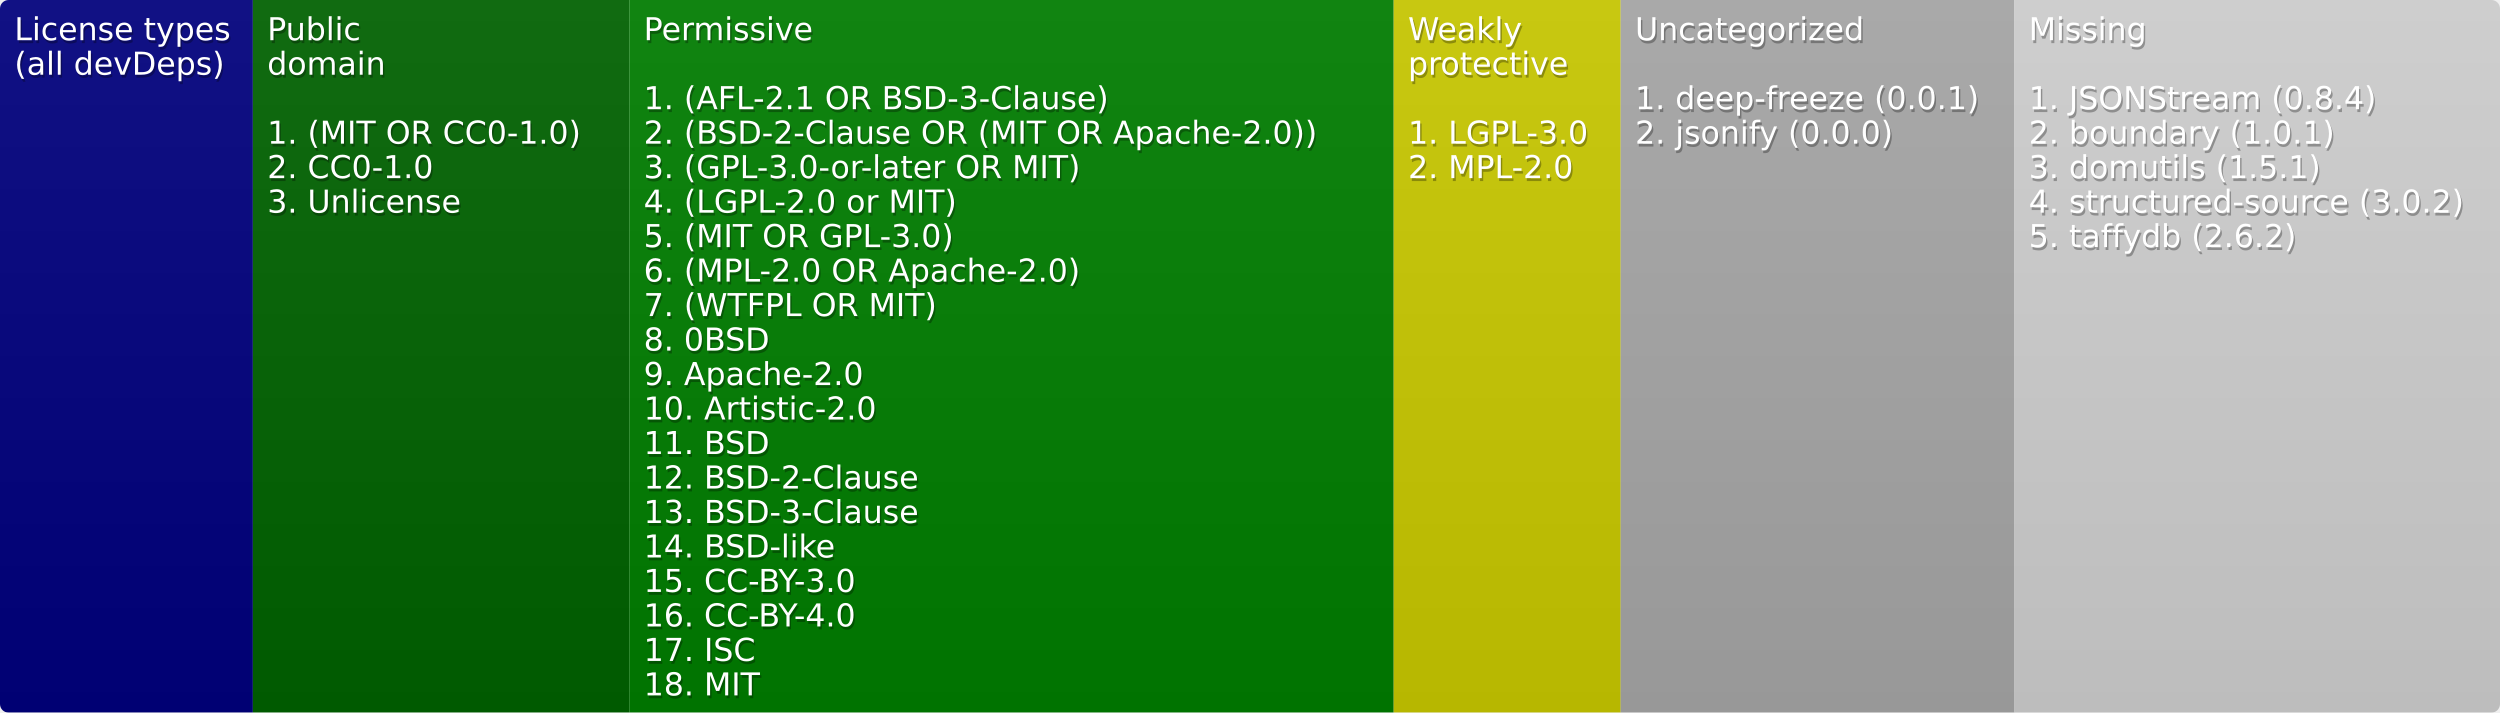
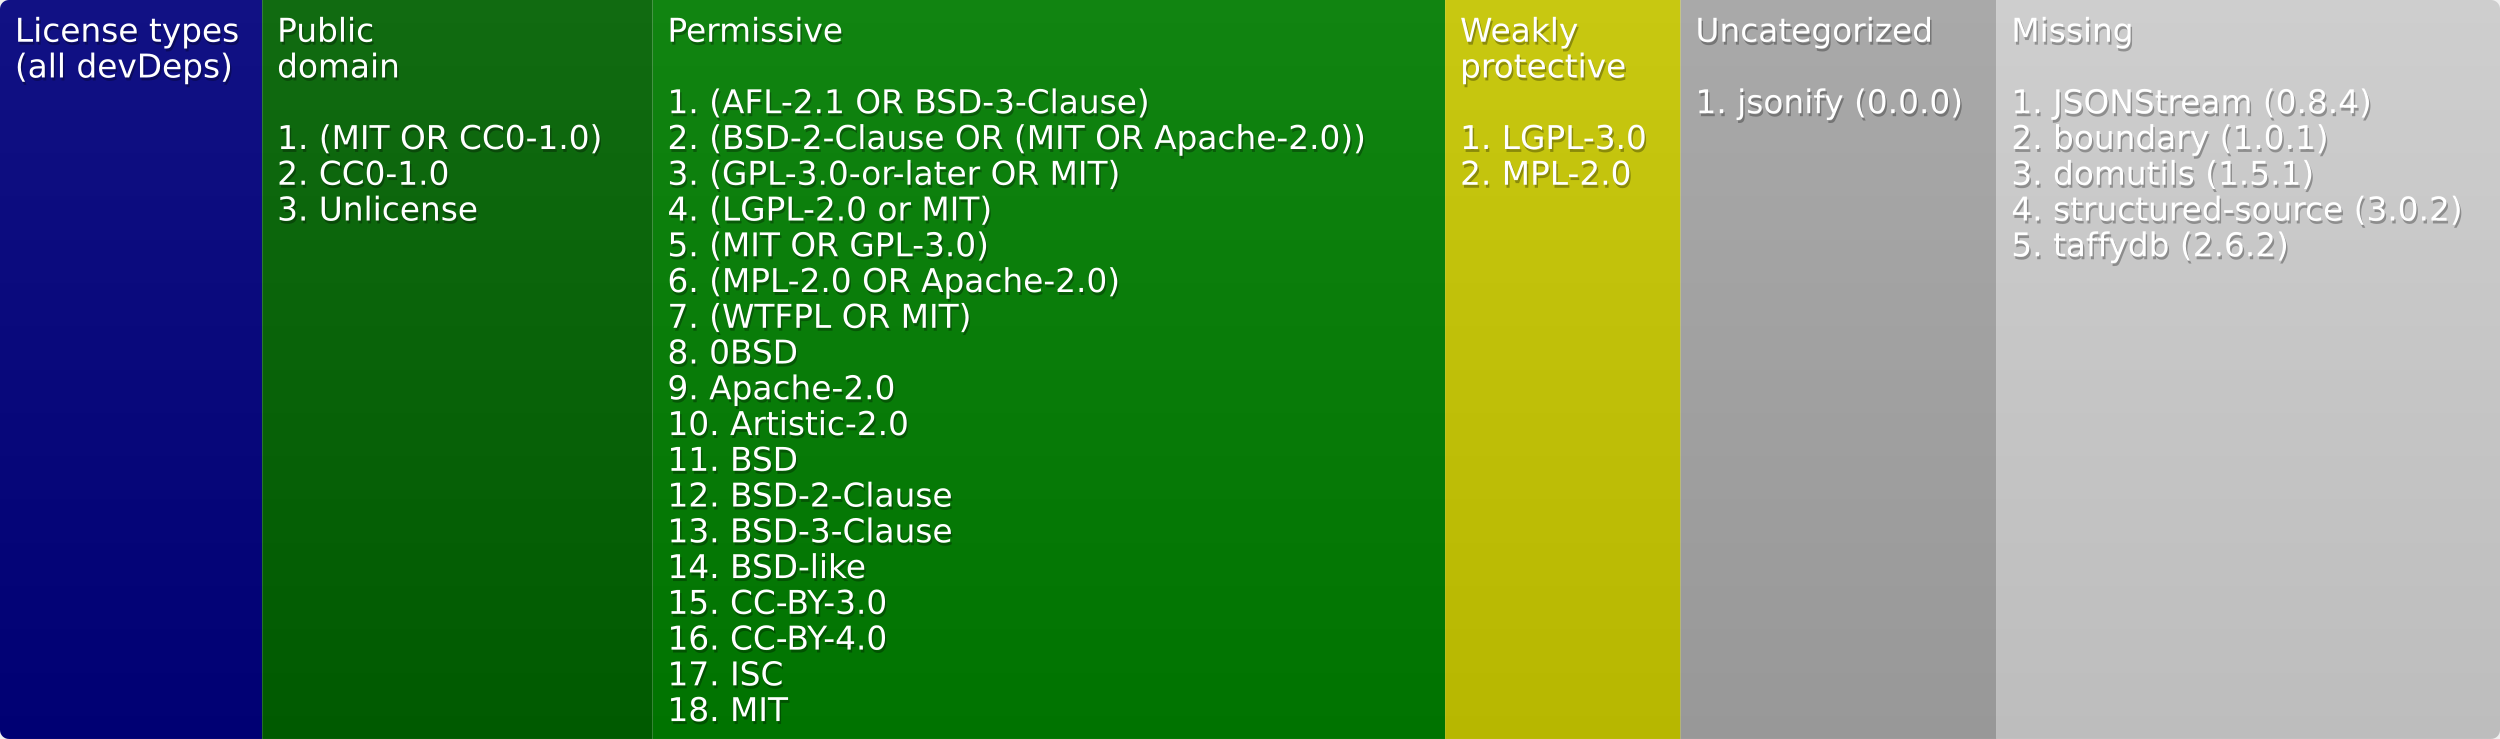
- <svg xmlns="http://www.w3.org/2000/svg" width="870" height="248">
+ <svg xmlns="http://www.w3.org/2000/svg" width="839" height="248">
  <defs>
    <style>text{font-size:11px;font-family:Verdana,DejaVu Sans,Geneva,sans-serif}text.shadow{fill:#010101;fill-opacity:.3}text.high{fill:#fff}</style>
    <linearGradient id="smooth" x2="0" y2="100%">
      <stop offset="0" stop-color="#aaa" stop-opacity=".1" />
      <stop offset="1" stop-opacity=".1" />
    </linearGradient>
    <mask id="round">
      <rect width="100%" height="100%" rx="3" fill="#fff" />
    </mask>
  </defs>
  <g id="bg" mask="url(#round)">
    <path fill="navy" d="M0 0h88v248H0z" />
    <path fill="#006400" d="M88 0h131v248H88z" />
    <path fill="green" d="M219 0h266v248H219z" />
    <path fill="#cc0" d="M485 0h79v248h-79z" />
-     <path fill="#a9a9a9" d="M564 0h137v248H564z" />
-     <path fill="#d3d3d3" d="M701 0h169v248H701z" />
-     <path fill="url(#smooth)" d="M0 0h870v248H0z" />
+     <path fill="#a9a9a9" d="M564 0h106v248H564z" />
+     <path fill="#d3d3d3" d="M670 0h169v248H670z" />
+     <path fill="url(#smooth)" d="M0 0h839v248H0z" />
  </g>
  <g id="fg">
    <text class="shadow" x="5.5" y="15">License types</text>
    <text class="high" x="5" y="14">License types</text>
    <text class="shadow" x="5.5" y="27">(all devDeps)</text>
    <text class="high" x="5" y="26">(all devDeps)</text>
    <text class="shadow" x="93.5" y="15">Public</text>
    <text class="high" x="93" y="14">Public</text>
    <text class="shadow" x="93.5" y="27">domain</text>
    <text class="high" x="93" y="26">domain</text>
    <text class="shadow" x="93.5" y="51">1. (MIT OR CC0-1.0)</text>
    <text class="high" x="93" y="50">1. (MIT OR CC0-1.0)</text>
    <text class="shadow" x="93.5" y="63">2. CC0-1.0</text>
    <text class="high" x="93" y="62">2. CC0-1.0</text>
    <text class="shadow" x="93.5" y="75">3. Unlicense</text>
    <text class="high" x="93" y="74">3. Unlicense</text>
    <text class="shadow" x="224.5" y="15">Permissive</text>
    <text class="high" x="224" y="14">Permissive</text>
    <text class="shadow" x="224.5" y="39">1. (AFL-2.1 OR BSD-3-Clause)</text>
    <text class="high" x="224" y="38">1. (AFL-2.1 OR BSD-3-Clause)</text>
    <text class="shadow" x="224.5" y="51">2. (BSD-2-Clause OR (MIT OR Apache-2.0))</text>
    <text class="high" x="224" y="50">2. (BSD-2-Clause OR (MIT OR Apache-2.0))</text>
    <text class="shadow" x="224.5" y="63">3. (GPL-3.0-or-later OR MIT)</text>
    <text class="high" x="224" y="62">3. (GPL-3.0-or-later OR MIT)</text>
    <text class="shadow" x="224.5" y="75">4. (LGPL-2.0 or MIT)</text>
    <text class="high" x="224" y="74">4. (LGPL-2.0 or MIT)</text>
    <text class="shadow" x="224.5" y="87">5. (MIT OR GPL-3.0)</text>
    <text class="high" x="224" y="86">5. (MIT OR GPL-3.0)</text>
    <text class="shadow" x="224.5" y="99">6. (MPL-2.0 OR Apache-2.0)</text>
    <text class="high" x="224" y="98">6. (MPL-2.0 OR Apache-2.0)</text>
    <text class="shadow" x="224.5" y="111">7. (WTFPL OR MIT)</text>
    <text class="high" x="224" y="110">7. (WTFPL OR MIT)</text>
    <text class="shadow" x="224.5" y="123">8. 0BSD</text>
    <text class="high" x="224" y="122">8. 0BSD</text>
    <text class="shadow" x="224.5" y="135">9. Apache-2.0</text>
    <text class="high" x="224" y="134">9. Apache-2.0</text>
    <text class="shadow" x="224.5" y="147">10. Artistic-2.0</text>
    <text class="high" x="224" y="146">10. Artistic-2.0</text>
    <text class="shadow" x="224.5" y="159">11. BSD</text>
    <text class="high" x="224" y="158">11. BSD</text>
    <text class="shadow" x="224.5" y="171">12. BSD-2-Clause</text>
    <text class="high" x="224" y="170">12. BSD-2-Clause</text>
    <text class="shadow" x="224.5" y="183">13. BSD-3-Clause</text>
    <text class="high" x="224" y="182">13. BSD-3-Clause</text>
    <text class="shadow" x="224.5" y="195">14. BSD-like</text>
    <text class="high" x="224" y="194">14. BSD-like</text>
    <text class="shadow" x="224.5" y="207">15. CC-BY-3.0</text>
    <text class="high" x="224" y="206">15. CC-BY-3.0</text>
    <text class="shadow" x="224.5" y="219">16. CC-BY-4.0</text>
    <text class="high" x="224" y="218">16. CC-BY-4.0</text>
    <text class="shadow" x="224.5" y="231">17. ISC</text>
    <text class="high" x="224" y="230">17. ISC</text>
    <text class="shadow" x="224.5" y="243">18. MIT</text>
    <text class="high" x="224" y="242">18. MIT</text>
    <text class="shadow" x="490.5" y="15">Weakly</text>
    <text class="high" x="490" y="14">Weakly</text>
    <text class="shadow" x="490.5" y="27">protective</text>
    <text class="high" x="490" y="26">protective</text>
    <text class="shadow" x="490.5" y="51">1. LGPL-3.0</text>
    <text class="high" x="490" y="50">1. LGPL-3.0</text>
    <text class="shadow" x="490.5" y="63">2. MPL-2.0</text>
    <text class="high" x="490" y="62">2. MPL-2.0</text>
    <text class="shadow" x="569.5" y="15">Uncategorized</text>
    <text class="high" x="569" y="14">Uncategorized</text>
-     <text class="shadow" x="569.5" y="39">1. deep-freeze (0.0.1)</text>
-     <text class="high" x="569" y="38">1. deep-freeze (0.0.1)</text>
-     <text class="shadow" x="569.5" y="51">2. jsonify (0.0.0)</text>
-     <text class="high" x="569" y="50">2. jsonify (0.0.0)</text>
-     <text class="shadow" x="706.5" y="15">Missing</text>
-     <text class="high" x="706" y="14">Missing</text>
-     <text class="shadow" x="706.5" y="39">1. JSONStream (0.8.4)</text>
-     <text class="high" x="706" y="38">1. JSONStream (0.8.4)</text>
-     <text class="shadow" x="706.5" y="51">2. boundary (1.0.1)</text>
-     <text class="high" x="706" y="50">2. boundary (1.0.1)</text>
-     <text class="shadow" x="706.5" y="63">3. domutils (1.5.1)</text>
-     <text class="high" x="706" y="62">3. domutils (1.5.1)</text>
-     <text class="shadow" x="706.5" y="75">4. structured-source (3.0.2)</text>
-     <text class="high" x="706" y="74">4. structured-source (3.0.2)</text>
-     <text class="shadow" x="706.5" y="87">5. taffydb (2.6.2)</text>
-     <text class="high" x="706" y="86">5. taffydb (2.6.2)</text>
+     <text class="shadow" x="569.5" y="39">1. jsonify (0.0.0)</text>
+     <text class="high" x="569" y="38">1. jsonify (0.0.0)</text>
+     <text class="shadow" x="675.5" y="15">Missing</text>
+     <text class="high" x="675" y="14">Missing</text>
+     <text class="shadow" x="675.5" y="39">1. JSONStream (0.8.4)</text>
+     <text class="high" x="675" y="38">1. JSONStream (0.8.4)</text>
+     <text class="shadow" x="675.5" y="51">2. boundary (1.0.1)</text>
+     <text class="high" x="675" y="50">2. boundary (1.0.1)</text>
+     <text class="shadow" x="675.5" y="63">3. domutils (1.5.1)</text>
+     <text class="high" x="675" y="62">3. domutils (1.5.1)</text>
+     <text class="shadow" x="675.5" y="75">4. structured-source (3.0.2)</text>
+     <text class="high" x="675" y="74">4. structured-source (3.0.2)</text>
+     <text class="shadow" x="675.5" y="87">5. taffydb (2.6.2)</text>
+     <text class="high" x="675" y="86">5. taffydb (2.6.2)</text>
  </g>
</svg>
